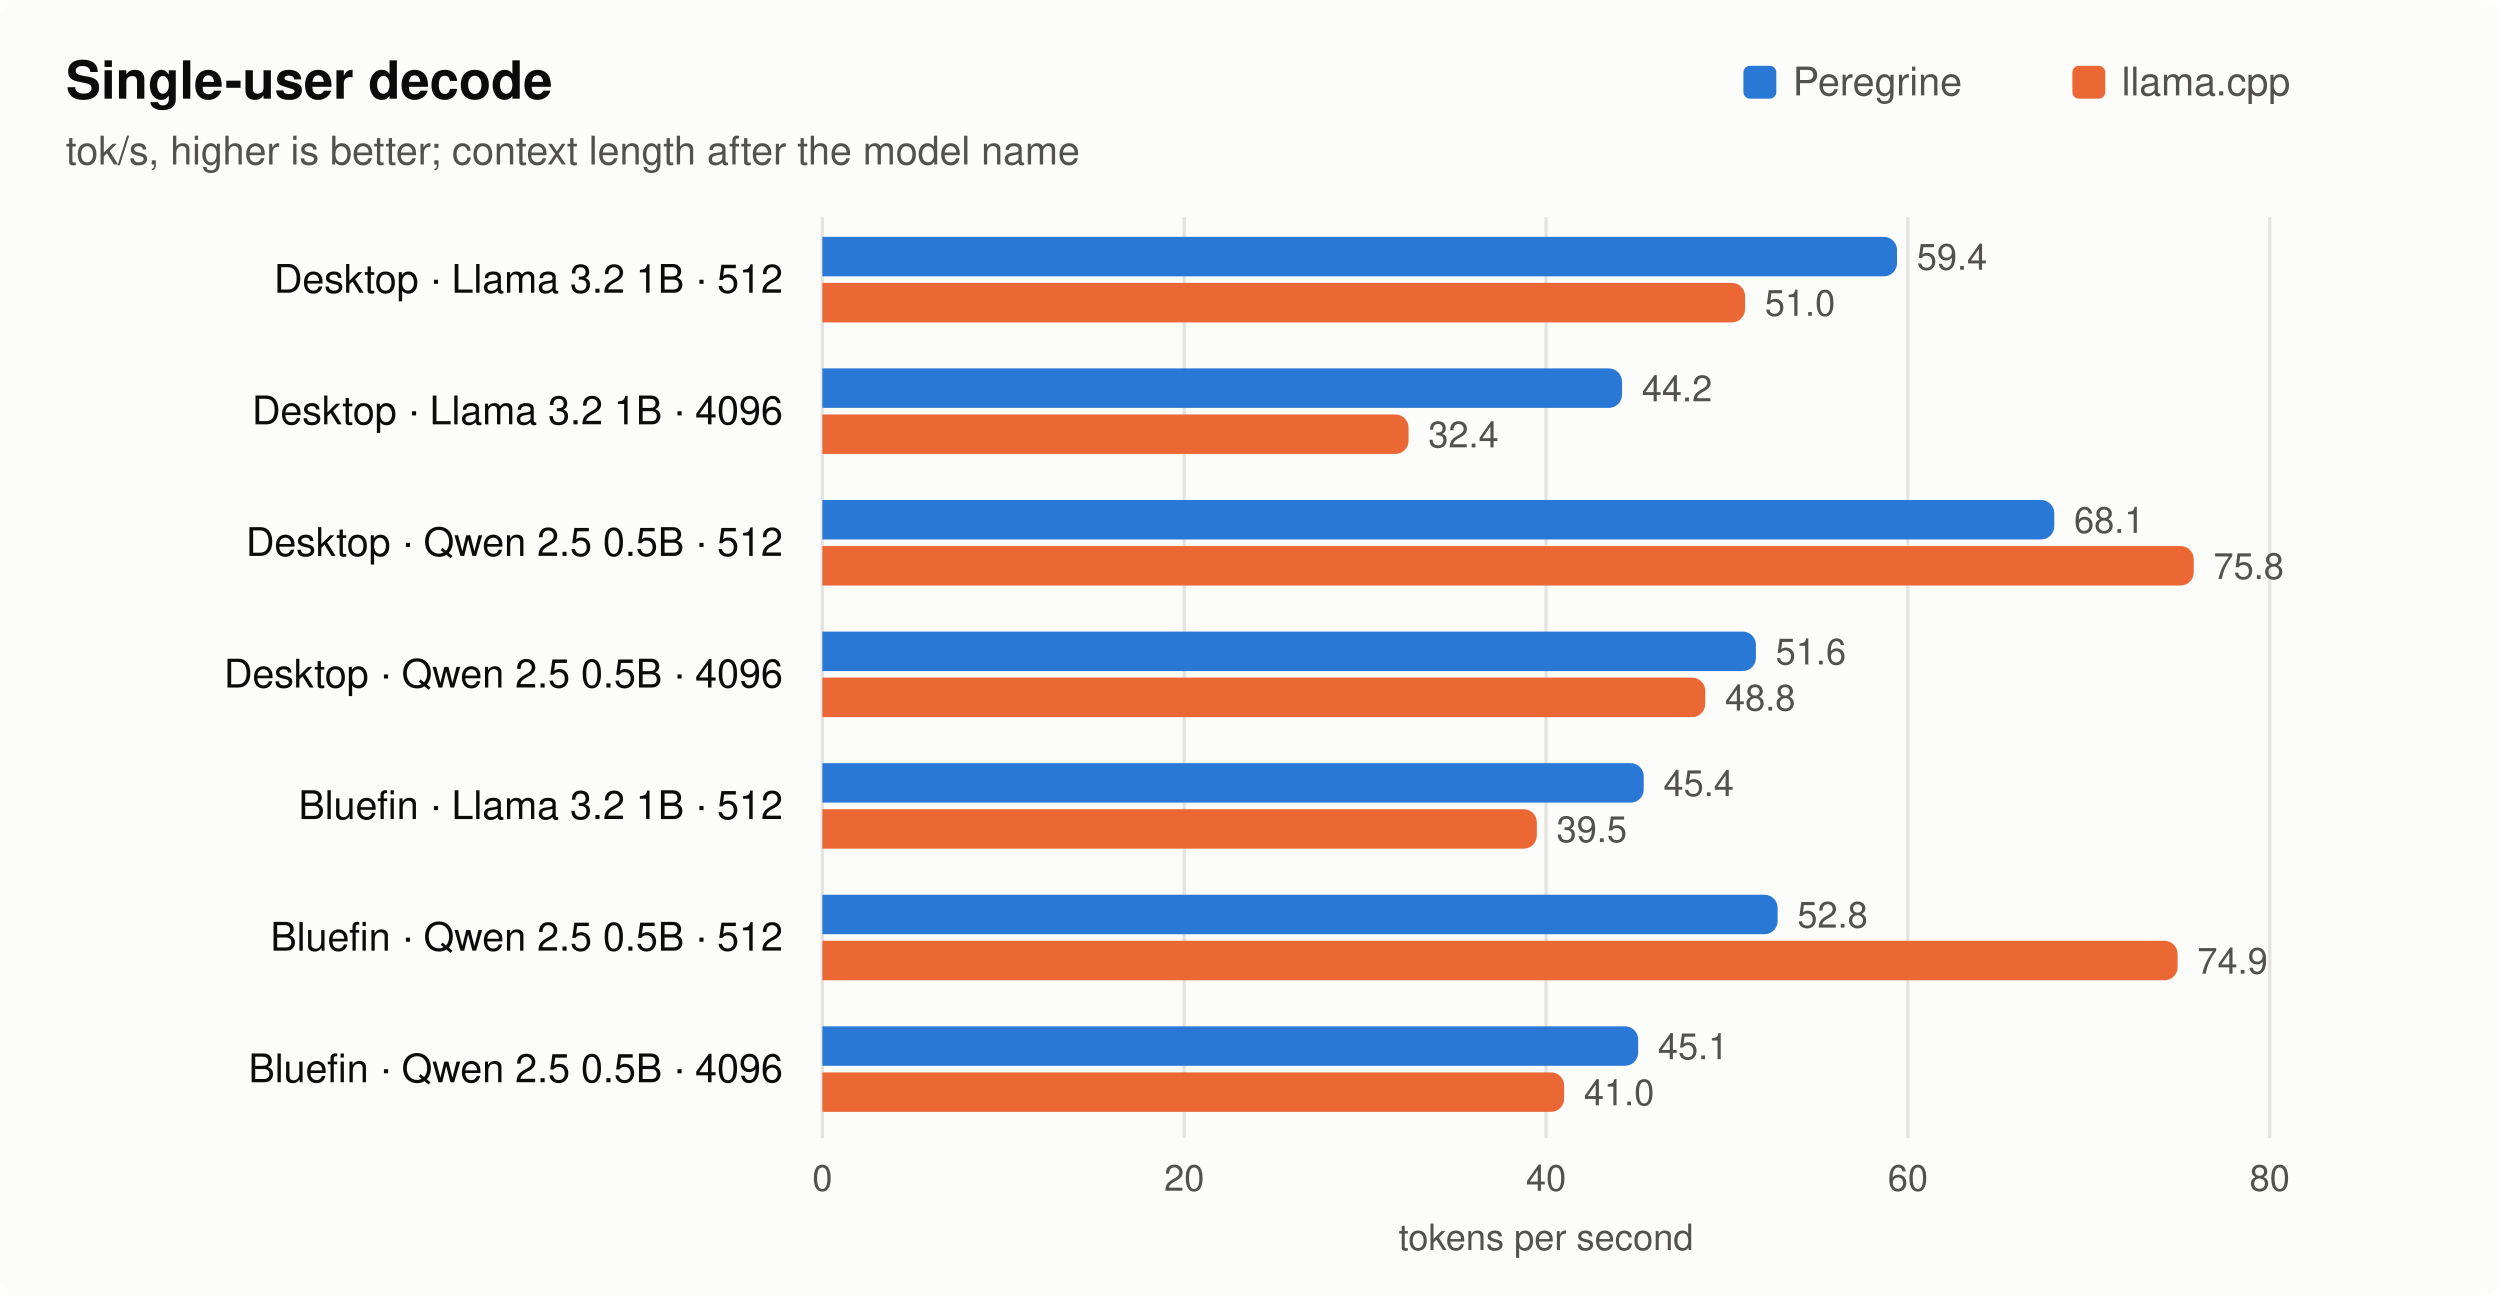
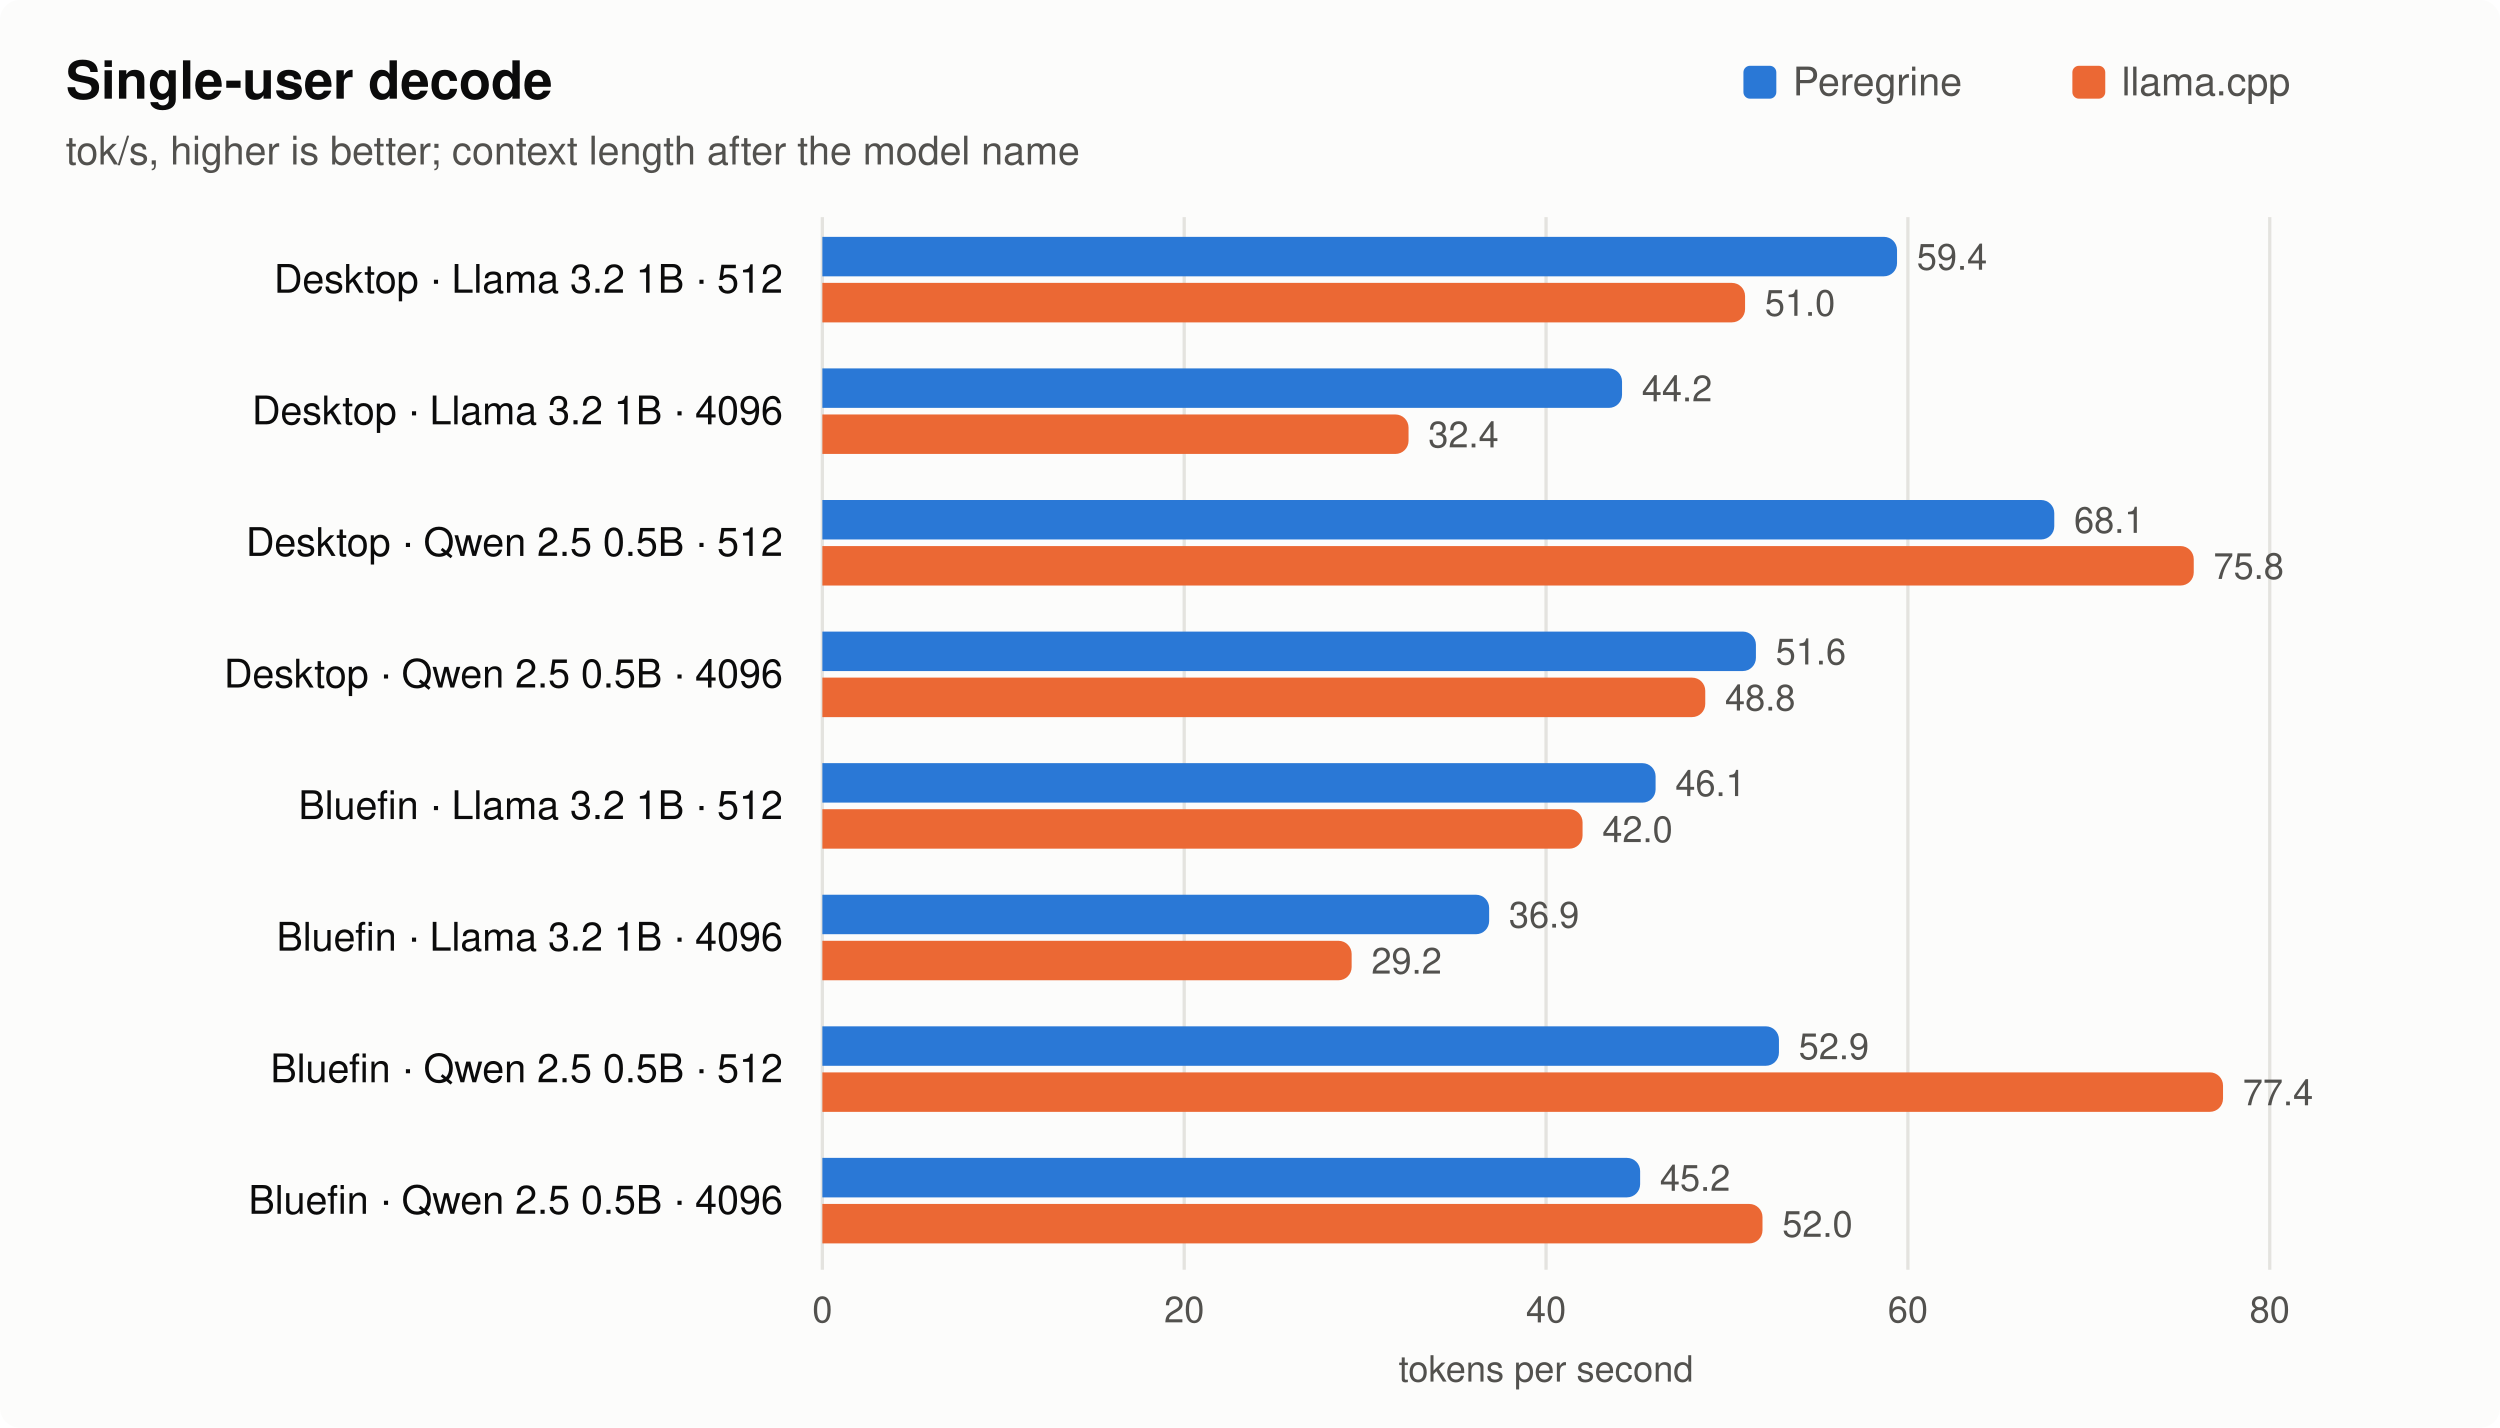
- <svg xmlns="http://www.w3.org/2000/svg" width="760" height="394" viewBox="0 0 760 394" role="img" aria-label="Single-user decode">
+ <svg xmlns="http://www.w3.org/2000/svg" width="760" height="434" viewBox="0 0 760 434" role="img" aria-label="Single-user decode">
  <style>
  .surface { fill: #fcfcfb; }
  .t1 { fill: #0b0b0b; } .t2 { fill: #52514e; }
  .grid { stroke: #e4e3df; } .ref { stroke: #52514e; }
  .s1 { fill: #2a78d6; } .s2 { fill: #eb6834; }
  .gap { stroke: #fcfcfb; }
  text { font-family: -apple-system, BlinkMacSystemFont, "Segoe UI", Helvetica, Arial, sans-serif; }
  @media (prefers-color-scheme: dark) {
    .surface { fill: #1a1a19; }
    .t1 { fill: #f0efec; } .t2 { fill: #c3c2b7; }
    .grid { stroke: #383835; } .ref { stroke: #c3c2b7; }
    .s1 { fill: #3987e5; } .s2 { fill: #d95926; }
    .gap { stroke: #1a1a19; }
  }
</style>
-   <rect class="surface" width="760" height="394" rx="6" />
+   <rect class="surface" width="760" height="434" rx="6" />
  <text class="t1" x="20" y="30" font-size="16" font-weight="600">Single-user decode</text>
  <text class="t2" x="20" y="50" font-size="12">tok/s, higher is better; context length after the model name</text>
  <rect class="s1" x="530" y="20" width="10" height="10" rx="2" />
  <text class="t2" x="545" y="29" font-size="12">Peregrine</text>
  <rect class="s2" x="630" y="20" width="10" height="10" rx="2" />
  <text class="t2" x="645" y="29" font-size="12">llama.cpp</text>
-   <line class="grid" x1="250.0" y1="66" x2="250.0" y2="346" stroke-width="1" />
-   <text class="t2" x="250.0" y="362" font-size="11" text-anchor="middle">0</text>
-   <line class="grid" x1="360.0" y1="66" x2="360.0" y2="346" stroke-width="1" />
-   <text class="t2" x="360.0" y="362" font-size="11" text-anchor="middle">20</text>
-   <line class="grid" x1="470.0" y1="66" x2="470.0" y2="346" stroke-width="1" />
-   <text class="t2" x="470.0" y="362" font-size="11" text-anchor="middle">40</text>
-   <line class="grid" x1="580.0" y1="66" x2="580.0" y2="346" stroke-width="1" />
-   <text class="t2" x="580.0" y="362" font-size="11" text-anchor="middle">60</text>
-   <line class="grid" x1="690.0" y1="66" x2="690.0" y2="346" stroke-width="1" />
-   <text class="t2" x="690.0" y="362" font-size="11" text-anchor="middle">80</text>
+   <line class="grid" x1="250.0" y1="66" x2="250.0" y2="386" stroke-width="1" />
+   <text class="t2" x="250.0" y="402" font-size="11" text-anchor="middle">0</text>
+   <line class="grid" x1="360.0" y1="66" x2="360.0" y2="386" stroke-width="1" />
+   <text class="t2" x="360.0" y="402" font-size="11" text-anchor="middle">20</text>
+   <line class="grid" x1="470.0" y1="66" x2="470.0" y2="386" stroke-width="1" />
+   <text class="t2" x="470.0" y="402" font-size="11" text-anchor="middle">40</text>
+   <line class="grid" x1="580.0" y1="66" x2="580.0" y2="386" stroke-width="1" />
+   <text class="t2" x="580.0" y="402" font-size="11" text-anchor="middle">60</text>
+   <line class="grid" x1="690.0" y1="66" x2="690.0" y2="386" stroke-width="1" />
+   <text class="t2" x="690.0" y="402" font-size="11" text-anchor="middle">80</text>
  <text class="t1" x="238" y="89.0" font-size="12" text-anchor="end">Desktop · Llama 3.2 1B · 512</text>
  <path class="s1" d="M250.0,72.0 H572.7 A4.0,4.0 0 0 1 576.7,76.0 V80.0 A4.0,4.0 0 0 1 572.7,84.0 H250.0 Z" />
  <text class="t2" x="582.7" y="82" font-size="11">59.4</text>
  <path class="s2" d="M250.0,86.0 H526.5 A4.0,4.0 0 0 1 530.5,90.0 V94.0 A4.0,4.0 0 0 1 526.5,98.0 H250.0 Z" />
  <text class="t2" x="536.5" y="96" font-size="11">51.0</text>
  <text class="t1" x="238" y="129.0" font-size="12" text-anchor="end">Desktop · Llama 3.2 1B · 4096</text>
  <path class="s1" d="M250.0,112.0 H489.1 A4.0,4.0 0 0 1 493.1,116.0 V120.0 A4.0,4.0 0 0 1 489.1,124.0 H250.0 Z" />
  <text class="t2" x="499.1" y="122" font-size="11">44.2</text>
  <path class="s2" d="M250.0,126.0 H424.2 A4.0,4.0 0 0 1 428.2,130.0 V134.0 A4.0,4.0 0 0 1 424.2,138.0 H250.0 Z" />
  <text class="t2" x="434.2" y="136" font-size="11">32.4</text>
  <text class="t1" x="238" y="169.0" font-size="12" text-anchor="end">Desktop · Qwen 2.5 0.5B · 512</text>
  <path class="s1" d="M250.0,152.0 H620.5 A4.0,4.0 0 0 1 624.5,156.0 V160.0 A4.0,4.0 0 0 1 620.5,164.0 H250.0 Z" />
  <text class="t2" x="630.5" y="162" font-size="11">68.1</text>
  <path class="s2" d="M250.0,166.0 H662.9 A4.0,4.0 0 0 1 666.9,170.0 V174.0 A4.0,4.0 0 0 1 662.9,178.0 H250.0 Z" />
  <text class="t2" x="672.9" y="176" font-size="11">75.8</text>
  <text class="t1" x="238" y="209.0" font-size="12" text-anchor="end">Desktop · Qwen 2.5 0.5B · 4096</text>
  <path class="s1" d="M250.0,192.0 H529.8 A4.0,4.0 0 0 1 533.8,196.0 V200.0 A4.0,4.0 0 0 1 529.8,204.0 H250.0 Z" />
  <text class="t2" x="539.8" y="202" font-size="11">51.6</text>
  <path class="s2" d="M250.0,206.0 H514.4 A4.0,4.0 0 0 1 518.4,210.0 V214.0 A4.0,4.0 0 0 1 514.4,218.0 H250.0 Z" />
  <text class="t2" x="524.4" y="216" font-size="11">48.8</text>
  <text class="t1" x="238" y="249.0" font-size="12" text-anchor="end">Bluefin · Llama 3.2 1B · 512</text>
-   <path class="s1" d="M250.0,232.0 H495.7 A4.0,4.0 0 0 1 499.7,236.0 V240.0 A4.0,4.0 0 0 1 495.7,244.0 H250.0 Z" />
-   <text class="t2" x="505.7" y="242" font-size="11">45.4</text>
-   <path class="s2" d="M250.0,246.0 H463.2 A4.0,4.0 0 0 1 467.2,250.0 V254.0 A4.0,4.0 0 0 1 463.2,258.0 H250.0 Z" />
-   <text class="t2" x="473.2" y="256" font-size="11">39.5</text>
-   <text class="t1" x="238" y="289.0" font-size="12" text-anchor="end">Bluefin · Qwen 2.5 0.5B · 512</text>
-   <path class="s1" d="M250.0,272.0 H536.4 A4.0,4.0 0 0 1 540.4,276.0 V280.0 A4.0,4.0 0 0 1 536.4,284.0 H250.0 Z" />
-   <text class="t2" x="546.4" y="282" font-size="11">52.8</text>
-   <path class="s2" d="M250.0,286.0 H658.0 A4.0,4.0 0 0 1 662.0,290.0 V294.0 A4.0,4.0 0 0 1 658.0,298.0 H250.0 Z" />
-   <text class="t2" x="668.0" y="296" font-size="11">74.9</text>
-   <text class="t1" x="238" y="329.0" font-size="12" text-anchor="end">Bluefin · Qwen 2.5 0.5B · 4096</text>
-   <path class="s1" d="M250.0,312.0 H494.0 A4.0,4.0 0 0 1 498.0,316.0 V320.0 A4.0,4.0 0 0 1 494.0,324.0 H250.0 Z" />
-   <text class="t2" x="504.0" y="322" font-size="11">45.1</text>
-   <path class="s2" d="M250.0,326.0 H471.5 A4.0,4.0 0 0 1 475.5,330.0 V334.0 A4.0,4.0 0 0 1 471.5,338.0 H250.0 Z" />
-   <text class="t2" x="481.5" y="336" font-size="11">41.0</text>
-   <text class="t2" x="470.0" y="380" font-size="11" text-anchor="middle">tokens per second</text>
+   <path class="s1" d="M250.0,232.0 H499.3 A4.0,4.0 0 0 1 503.3,236.0 V240.0 A4.0,4.0 0 0 1 499.3,244.0 H250.0 Z" />
+   <text class="t2" x="509.3" y="242" font-size="11">46.1</text>
+   <path class="s2" d="M250.0,246.0 H477.1 A4.0,4.0 0 0 1 481.1,250.0 V254.0 A4.0,4.0 0 0 1 477.1,258.0 H250.0 Z" />
+   <text class="t2" x="487.1" y="256" font-size="11">42.0</text>
+   <text class="t1" x="238" y="289.0" font-size="12" text-anchor="end">Bluefin · Llama 3.2 1B · 4096</text>
+   <path class="s1" d="M250.0,272.0 H448.7 A4.0,4.0 0 0 1 452.7,276.0 V280.0 A4.0,4.0 0 0 1 448.7,284.0 H250.0 Z" />
+   <text class="t2" x="458.7" y="282" font-size="11">36.9</text>
+   <path class="s2" d="M250.0,286.0 H406.9 A4.0,4.0 0 0 1 410.9,290.0 V294.0 A4.0,4.0 0 0 1 406.9,298.0 H250.0 Z" />
+   <text class="t2" x="416.9" y="296" font-size="11">29.2</text>
+   <text class="t1" x="238" y="329.0" font-size="12" text-anchor="end">Bluefin · Qwen 2.5 0.5B · 512</text>
+   <path class="s1" d="M250.0,312.0 H536.8 A4.0,4.0 0 0 1 540.8,316.0 V320.0 A4.0,4.0 0 0 1 536.8,324.0 H250.0 Z" />
+   <text class="t2" x="546.8" y="322" font-size="11">52.9</text>
+   <path class="s2" d="M250.0,326.0 H671.8 A4.0,4.0 0 0 1 675.8,330.0 V334.0 A4.0,4.0 0 0 1 671.8,338.0 H250.0 Z" />
+   <text class="t2" x="681.8" y="336" font-size="11">77.4</text>
+   <text class="t1" x="238" y="369.0" font-size="12" text-anchor="end">Bluefin · Qwen 2.5 0.5B · 4096</text>
+   <path class="s1" d="M250.0,352.0 H494.6 A4.0,4.0 0 0 1 498.6,356.0 V360.0 A4.0,4.0 0 0 1 494.6,364.0 H250.0 Z" />
+   <text class="t2" x="504.6" y="362" font-size="11">45.2</text>
+   <path class="s2" d="M250.0,366.0 H531.8 A4.0,4.0 0 0 1 535.8,370.0 V374.0 A4.0,4.0 0 0 1 531.8,378.0 H250.0 Z" />
+   <text class="t2" x="541.8" y="376" font-size="11">52.0</text>
+   <text class="t2" x="470.0" y="420" font-size="11" text-anchor="middle">tokens per second</text>
</svg>
